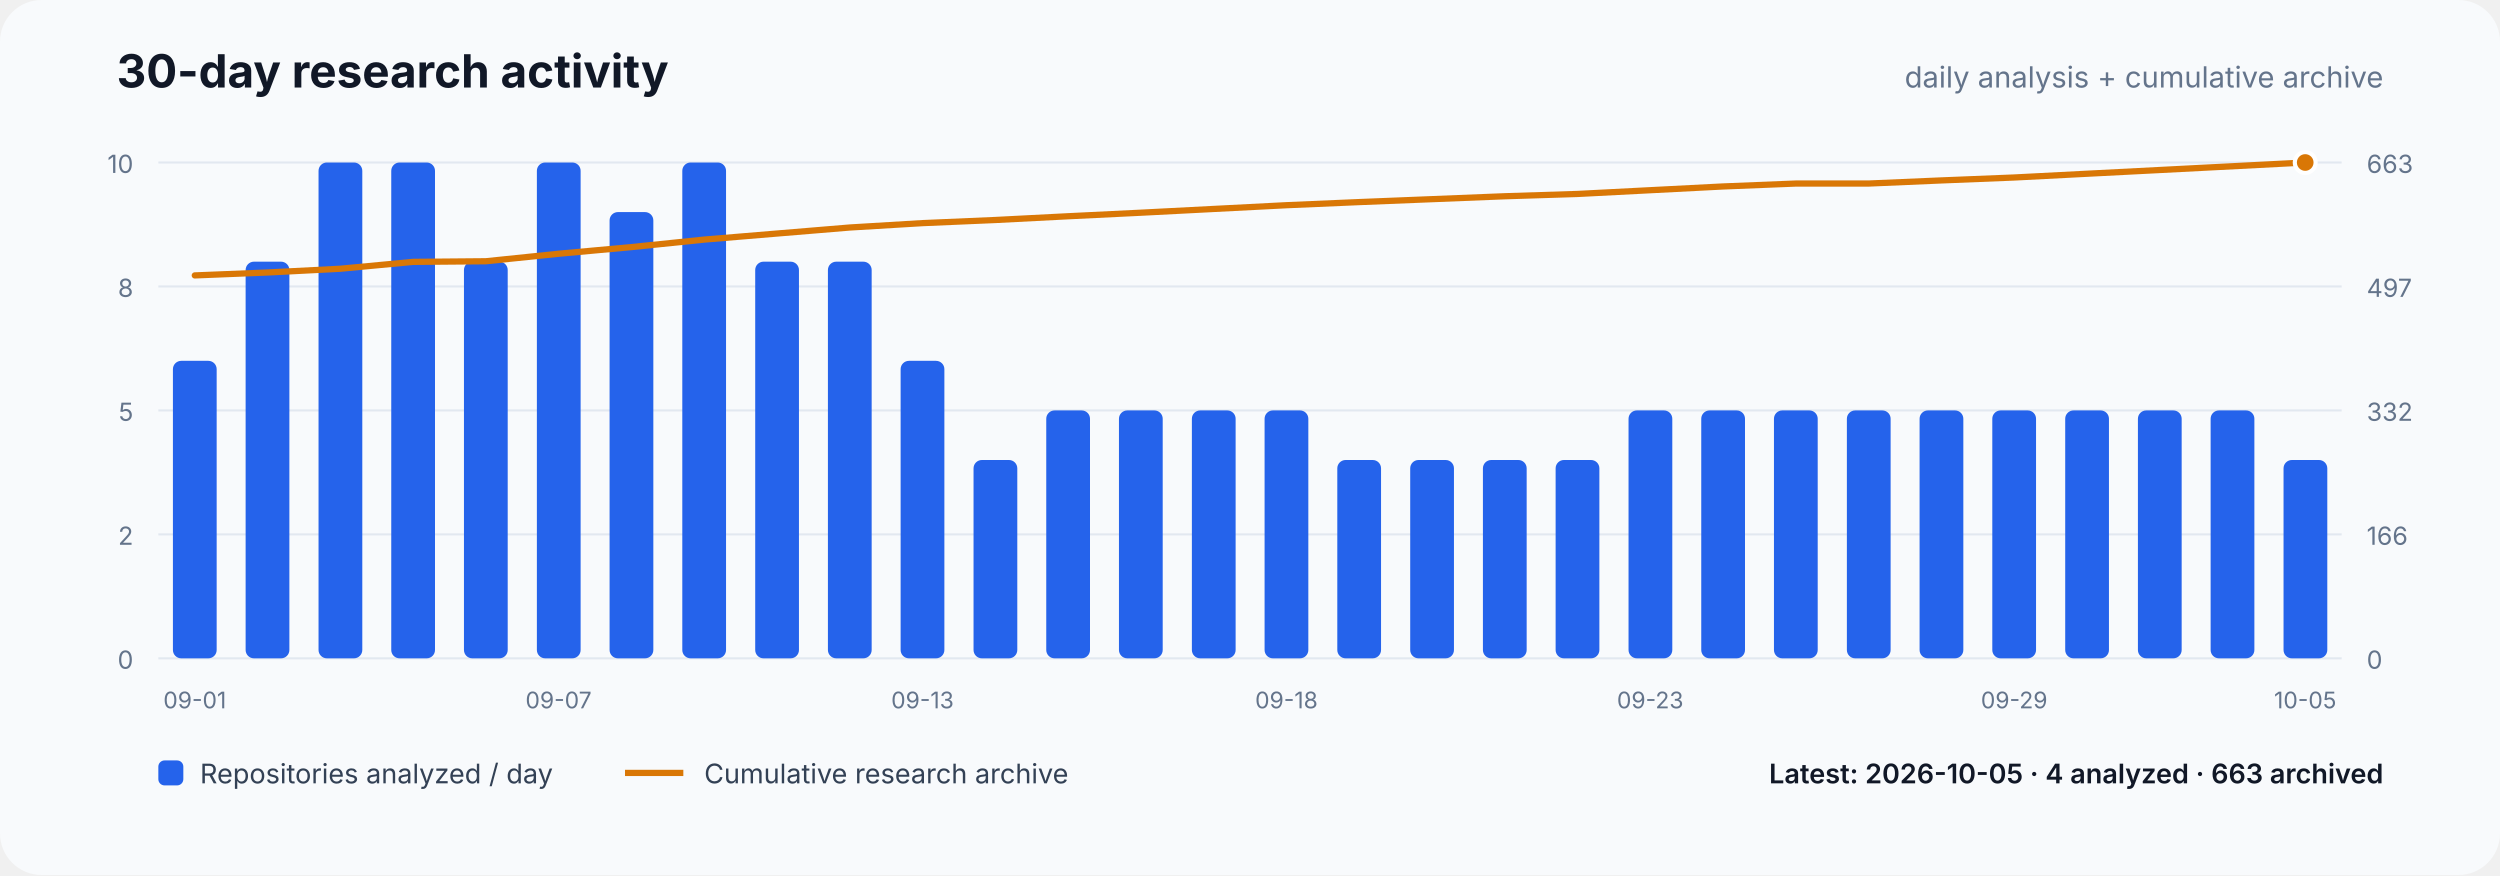
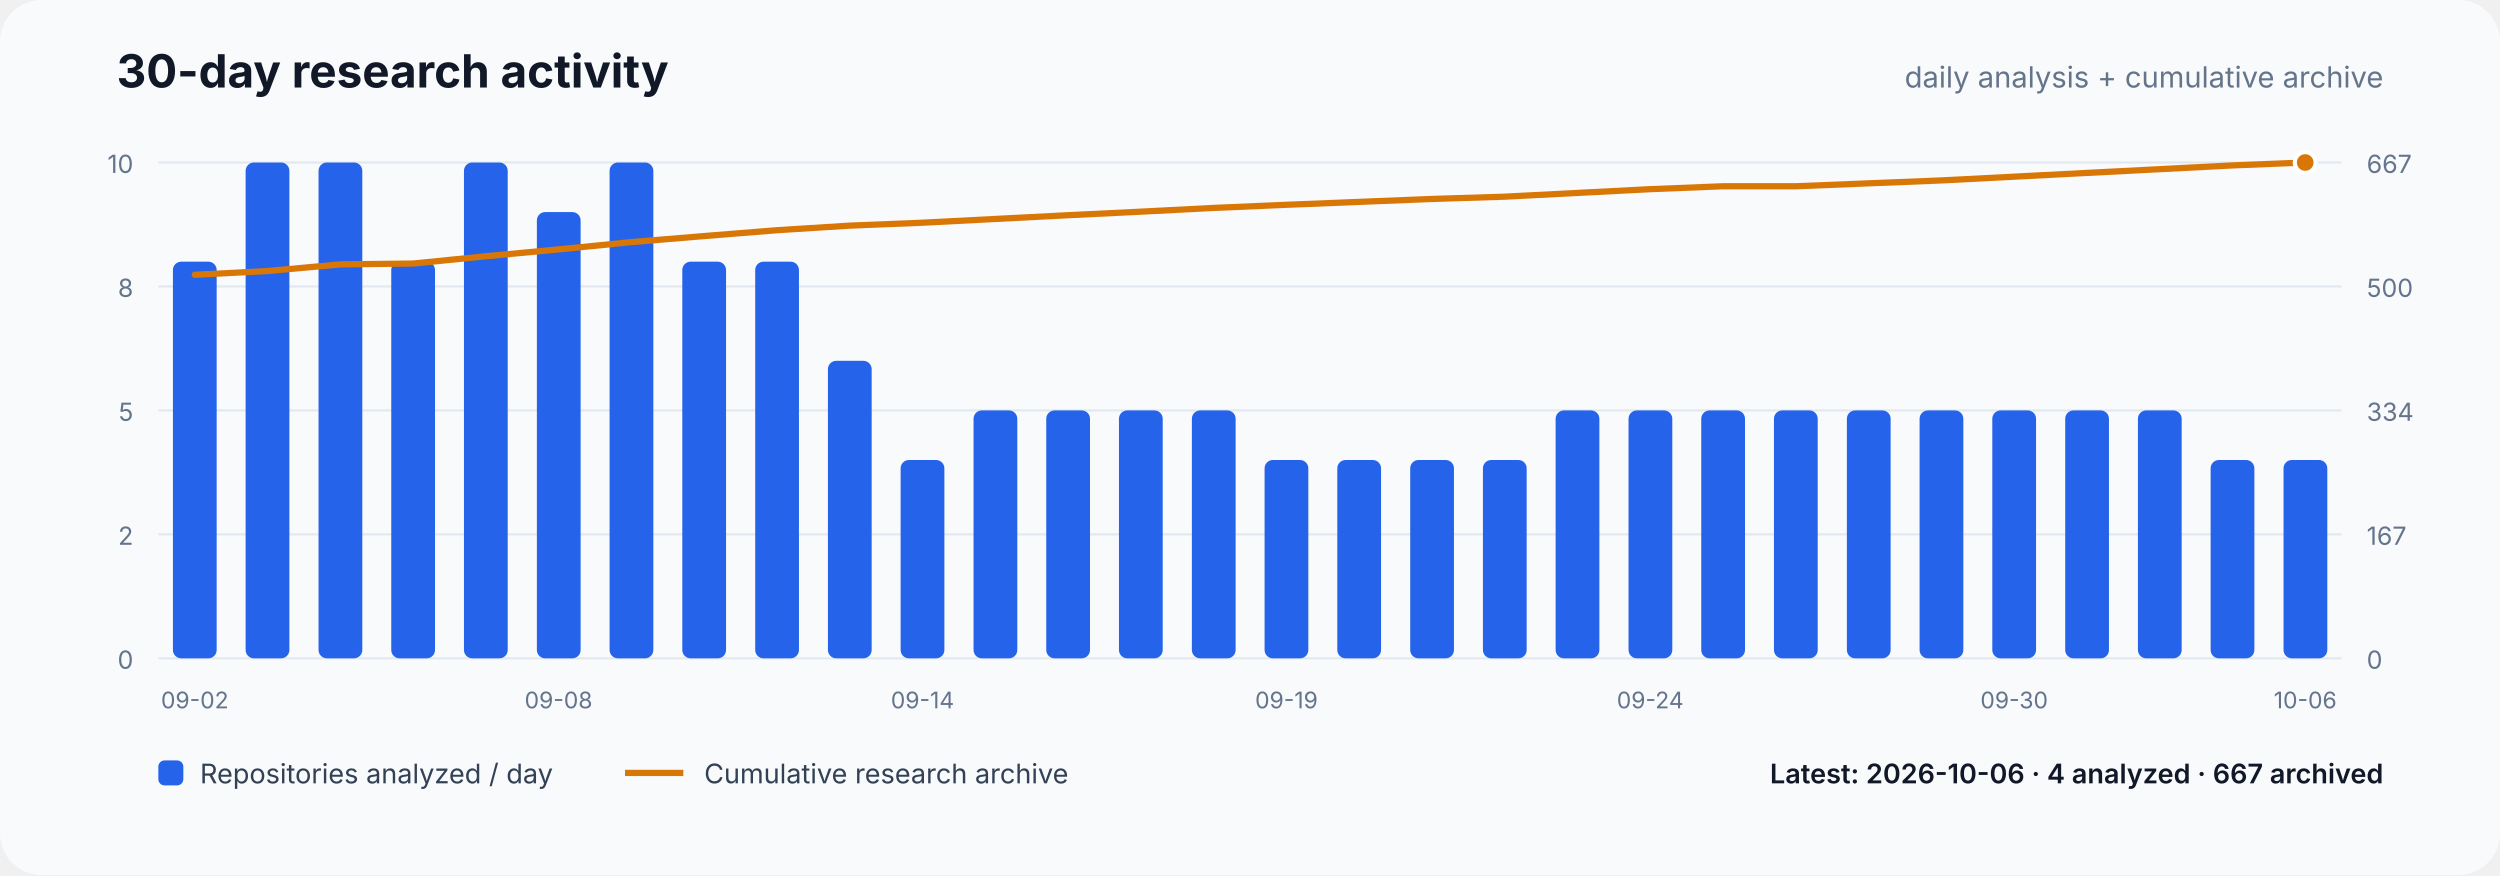
<svg xmlns="http://www.w3.org/2000/svg" width="1200" height="420" viewBox="0 0 1200 420" role="img" aria-labelledby="title desc">
  <rect width="1200" height="420" rx="20" fill="#f8fafc" />
  <text x="56" y="42" font-family="Inter,system-ui,sans-serif" font-size="22" font-weight="700" fill="#111827">30-day research activity</text>
  <text x="1144" y="42" text-anchor="end" font-family="Inter,system-ui,sans-serif" font-size="14" fill="#64748b">daily analysis + cumulative archive</text>
  <line x1="76" y1="316.0" x2="1124" y2="316.0" stroke="#e2e8f0" />
  <text x="64" y="321.0" text-anchor="end" font-family="Inter,system-ui,sans-serif" font-size="12" fill="#64748b">0</text>
  <text x="1136" y="321.0" font-family="Inter,system-ui,sans-serif" font-size="12" fill="#64748b">0</text>
  <line x1="76" y1="256.5" x2="1124" y2="256.5" stroke="#e2e8f0" />
  <text x="64" y="261.5" text-anchor="end" font-family="Inter,system-ui,sans-serif" font-size="12" fill="#64748b">2</text>
-   <text x="1136" y="261.5" font-family="Inter,system-ui,sans-serif" font-size="12" fill="#64748b">166</text>
+   <text x="1136" y="261.5" font-family="Inter,system-ui,sans-serif" font-size="12" fill="#64748b">167</text>
  <line x1="76" y1="197.0" x2="1124" y2="197.0" stroke="#e2e8f0" />
  <text x="64" y="202.0" text-anchor="end" font-family="Inter,system-ui,sans-serif" font-size="12" fill="#64748b">5</text>
-   <text x="1136" y="202.0" font-family="Inter,system-ui,sans-serif" font-size="12" fill="#64748b">332</text>
+   <text x="1136" y="202.0" font-family="Inter,system-ui,sans-serif" font-size="12" fill="#64748b">334</text>
  <line x1="76" y1="137.5" x2="1124" y2="137.5" stroke="#e2e8f0" />
  <text x="64" y="142.5" text-anchor="end" font-family="Inter,system-ui,sans-serif" font-size="12" fill="#64748b">8</text>
-   <text x="1136" y="142.5" font-family="Inter,system-ui,sans-serif" font-size="12" fill="#64748b">497</text>
+   <text x="1136" y="142.5" font-family="Inter,system-ui,sans-serif" font-size="12" fill="#64748b">500</text>
  <line x1="76" y1="78.0" x2="1124" y2="78.0" stroke="#e2e8f0" />
  <text x="64" y="83.0" text-anchor="end" font-family="Inter,system-ui,sans-serif" font-size="12" fill="#64748b">10</text>
-   <text x="1136" y="83.0" font-family="Inter,system-ui,sans-serif" font-size="12" fill="#64748b">663</text>
-   <rect x="83.0" y="173.2" width="21.0" height="142.8" rx="4" fill="#2563eb" />
-   <text x="93.5" y="340" text-anchor="middle" font-family="Inter,system-ui,sans-serif" font-size="11" fill="#64748b">09-01</text>
-   <rect x="117.9" y="125.6" width="21.0" height="190.4" rx="4" fill="#2563eb" />
+   <text x="1136" y="83.0" font-family="Inter,system-ui,sans-serif" font-size="12" fill="#64748b">667</text>
+   <rect x="83.0" y="125.6" width="21.0" height="190.4" rx="4" fill="#2563eb" />
+   <text x="93.5" y="340" text-anchor="middle" font-family="Inter,system-ui,sans-serif" font-size="11" fill="#64748b">09-02</text>
+   <rect x="117.9" y="78.0" width="21.0" height="238.0" rx="4" fill="#2563eb" />
  <rect x="152.9" y="78.0" width="21.0" height="238.0" rx="4" fill="#2563eb" />
-   <rect x="187.8" y="78.0" width="21.0" height="238.0" rx="4" fill="#2563eb" />
-   <rect x="222.7" y="125.6" width="21.0" height="190.4" rx="4" fill="#2563eb" />
-   <rect x="257.7" y="78.0" width="21.0" height="238.0" rx="4" fill="#2563eb" />
-   <text x="268.1" y="340" text-anchor="middle" font-family="Inter,system-ui,sans-serif" font-size="11" fill="#64748b">09-07</text>
-   <rect x="292.6" y="101.8" width="21.0" height="214.2" rx="4" fill="#2563eb" />
-   <rect x="327.5" y="78.0" width="21.0" height="238.0" rx="4" fill="#2563eb" />
+   <rect x="187.8" y="125.6" width="21.0" height="190.4" rx="4" fill="#2563eb" />
+   <rect x="222.7" y="78.0" width="21.0" height="238.0" rx="4" fill="#2563eb" />
+   <rect x="257.7" y="101.8" width="21.0" height="214.2" rx="4" fill="#2563eb" />
+   <text x="268.1" y="340" text-anchor="middle" font-family="Inter,system-ui,sans-serif" font-size="11" fill="#64748b">09-08</text>
+   <rect x="292.6" y="78.0" width="21.0" height="238.0" rx="4" fill="#2563eb" />
+   <rect x="327.5" y="125.6" width="21.0" height="190.4" rx="4" fill="#2563eb" />
  <rect x="362.5" y="125.6" width="21.0" height="190.4" rx="4" fill="#2563eb" />
-   <rect x="397.4" y="125.6" width="21.0" height="190.4" rx="4" fill="#2563eb" />
-   <rect x="432.3" y="173.2" width="21.0" height="142.8" rx="4" fill="#2563eb" />
-   <text x="442.8" y="340" text-anchor="middle" font-family="Inter,system-ui,sans-serif" font-size="11" fill="#64748b">09-13</text>
-   <rect x="467.3" y="220.8" width="21.0" height="95.2" rx="4" fill="#2563eb" />
+   <rect x="397.4" y="173.2" width="21.0" height="142.8" rx="4" fill="#2563eb" />
+   <rect x="432.3" y="220.8" width="21.0" height="95.2" rx="4" fill="#2563eb" />
+   <text x="442.8" y="340" text-anchor="middle" font-family="Inter,system-ui,sans-serif" font-size="11" fill="#64748b">09-14</text>
+   <rect x="467.3" y="197.0" width="21.0" height="119.0" rx="4" fill="#2563eb" />
  <rect x="502.2" y="197.0" width="21.0" height="119.0" rx="4" fill="#2563eb" />
  <rect x="537.1" y="197.0" width="21.0" height="119.0" rx="4" fill="#2563eb" />
  <rect x="572.1" y="197.0" width="21.0" height="119.0" rx="4" fill="#2563eb" />
-   <rect x="607.0" y="197.0" width="21.0" height="119.0" rx="4" fill="#2563eb" />
-   <text x="617.5" y="340" text-anchor="middle" font-family="Inter,system-ui,sans-serif" font-size="11" fill="#64748b">09-18</text>
+   <rect x="607.0" y="220.8" width="21.0" height="95.2" rx="4" fill="#2563eb" />
+   <text x="617.5" y="340" text-anchor="middle" font-family="Inter,system-ui,sans-serif" font-size="11" fill="#64748b">09-19</text>
  <rect x="641.9" y="220.8" width="21.0" height="95.2" rx="4" fill="#2563eb" />
  <rect x="676.9" y="220.8" width="21.0" height="95.2" rx="4" fill="#2563eb" />
  <rect x="711.8" y="220.8" width="21.0" height="95.2" rx="4" fill="#2563eb" />
-   <rect x="746.7" y="220.8" width="21.0" height="95.2" rx="4" fill="#2563eb" />
+   <rect x="746.7" y="197.0" width="21.0" height="119.0" rx="4" fill="#2563eb" />
  <rect x="781.7" y="197.0" width="21.0" height="119.0" rx="4" fill="#2563eb" />
-   <text x="792.1" y="340" text-anchor="middle" font-family="Inter,system-ui,sans-serif" font-size="11" fill="#64748b">09-23</text>
+   <text x="792.1" y="340" text-anchor="middle" font-family="Inter,system-ui,sans-serif" font-size="11" fill="#64748b">09-24</text>
  <rect x="816.6" y="197.0" width="21.0" height="119.0" rx="4" fill="#2563eb" />
  <rect x="851.5" y="197.0" width="21.0" height="119.0" rx="4" fill="#2563eb" />
  <rect x="886.5" y="197.0" width="21.0" height="119.0" rx="4" fill="#2563eb" />
  <rect x="921.4" y="197.0" width="21.0" height="119.0" rx="4" fill="#2563eb" />
  <rect x="956.3" y="197.0" width="21.0" height="119.0" rx="4" fill="#2563eb" />
-   <text x="966.8" y="340" text-anchor="middle" font-family="Inter,system-ui,sans-serif" font-size="11" fill="#64748b">09-29</text>
+   <text x="966.8" y="340" text-anchor="middle" font-family="Inter,system-ui,sans-serif" font-size="11" fill="#64748b">09-30</text>
  <rect x="991.3" y="197.0" width="21.0" height="119.0" rx="4" fill="#2563eb" />
  <rect x="1026.2" y="197.0" width="21.0" height="119.0" rx="4" fill="#2563eb" />
-   <rect x="1061.1" y="197.0" width="21.0" height="119.0" rx="4" fill="#2563eb" />
+   <rect x="1061.1" y="220.8" width="21.0" height="95.2" rx="4" fill="#2563eb" />
  <rect x="1096.1" y="220.8" width="21.0" height="95.2" rx="4" fill="#2563eb" />
-   <text x="1106.5" y="340" text-anchor="middle" font-family="Inter,system-ui,sans-serif" font-size="11" fill="#64748b">10-05</text>
-   <polyline points="93.5,132.2 128.4,130.8 163.3,129.0 198.3,125.7 233.2,125.4 268.1,121.8 303.1,118.6 338.0,115.0 372.9,112.1 407.9,109.2 442.8,107.1 477.7,105.6 512.7,103.8 547.6,102.1 582.5,100.3 617.5,98.5 652.4,97.0 687.3,95.6 722.3,94.2 757.2,93.1 792.1,91.3 827.1,89.5 862.0,88.1 896.9,88.1 931.9,86.6 966.8,85.2 1001.7,83.4 1036.7,81.6 1071.6,79.8 1106.5,78.0" fill="none" stroke="#d97706" stroke-width="3" stroke-linejoin="round" stroke-linecap="round" />
+   <text x="1106.5" y="340" text-anchor="middle" font-family="Inter,system-ui,sans-serif" font-size="11" fill="#64748b">10-06</text>
+   <polyline points="93.5,131.9 128.4,130.1 163.3,126.9 198.3,126.5 233.2,123.0 268.1,119.7 303.1,116.2 338.0,113.3 372.9,110.5 407.9,108.3 442.8,106.9 477.7,105.1 512.7,103.3 547.6,101.6 582.5,99.8 617.5,98.3 652.4,96.9 687.3,95.5 722.3,94.4 757.2,92.6 792.1,90.8 827.1,89.4 862.0,89.4 896.9,88.0 931.9,86.6 966.8,84.8 1001.7,83.0 1036.7,81.2 1071.6,79.4 1106.5,78.0" fill="none" stroke="#d97706" stroke-width="3" stroke-linejoin="round" stroke-linecap="round" />
  <circle cx="1106.5" cy="78.0" r="5" fill="#d97706" stroke="#fff" stroke-width="2" />
  <rect x="76" y="365" width="12" height="12" rx="3" fill="#2563eb" />
  <text x="96" y="376" font-family="Inter,system-ui,sans-serif" font-size="13" fill="#334155">Repositories analyzed / day</text>
  <line x1="300" y1="371" x2="328" y2="371" stroke="#d97706" stroke-width="3" />
  <text x="338" y="376" font-family="Inter,system-ui,sans-serif" font-size="13" fill="#334155">Cumulative research archive</text>
-   <text x="1144" y="376" text-anchor="end" font-family="Inter,system-ui,sans-serif" font-size="13" font-weight="600" fill="#111827">Latest: 2026-10-05 · 4 analyzed · 663 archived</text>
+   <text x="1144" y="376" text-anchor="end" font-family="Inter,system-ui,sans-serif" font-size="13" font-weight="600" fill="#111827">Latest: 2026-10-06 · 4 analyzed · 667 archived</text>
</svg>
